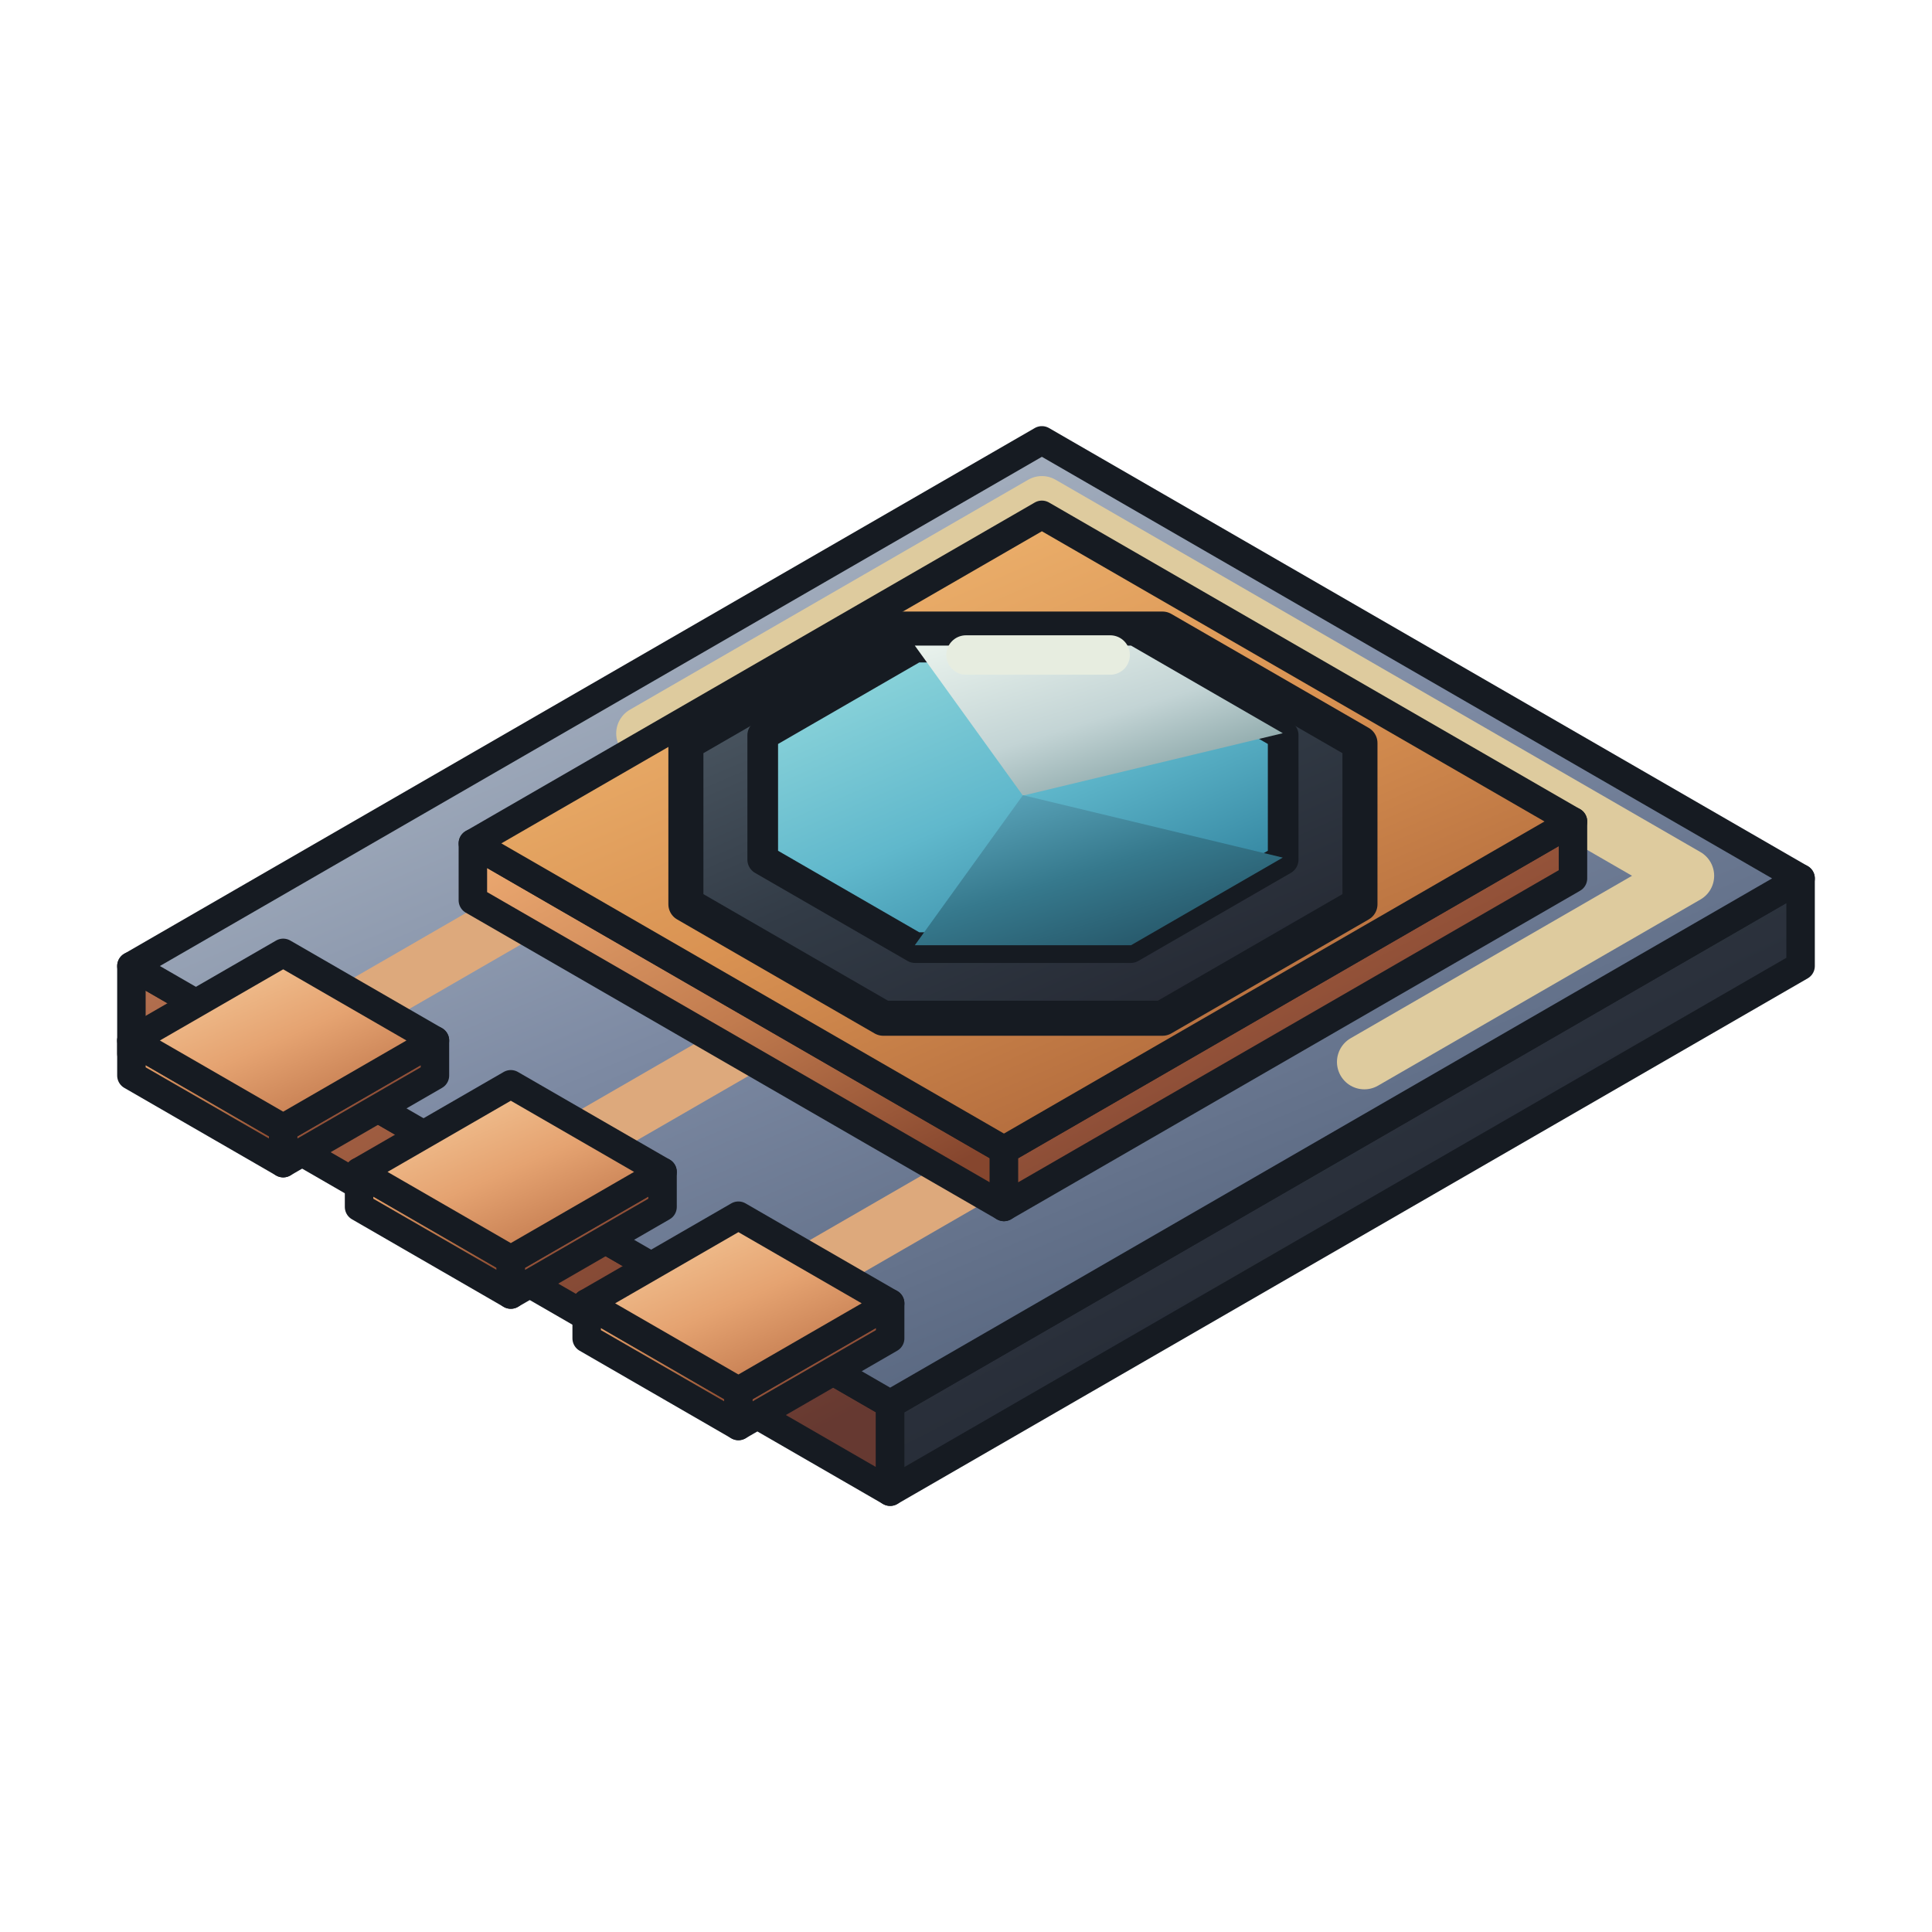
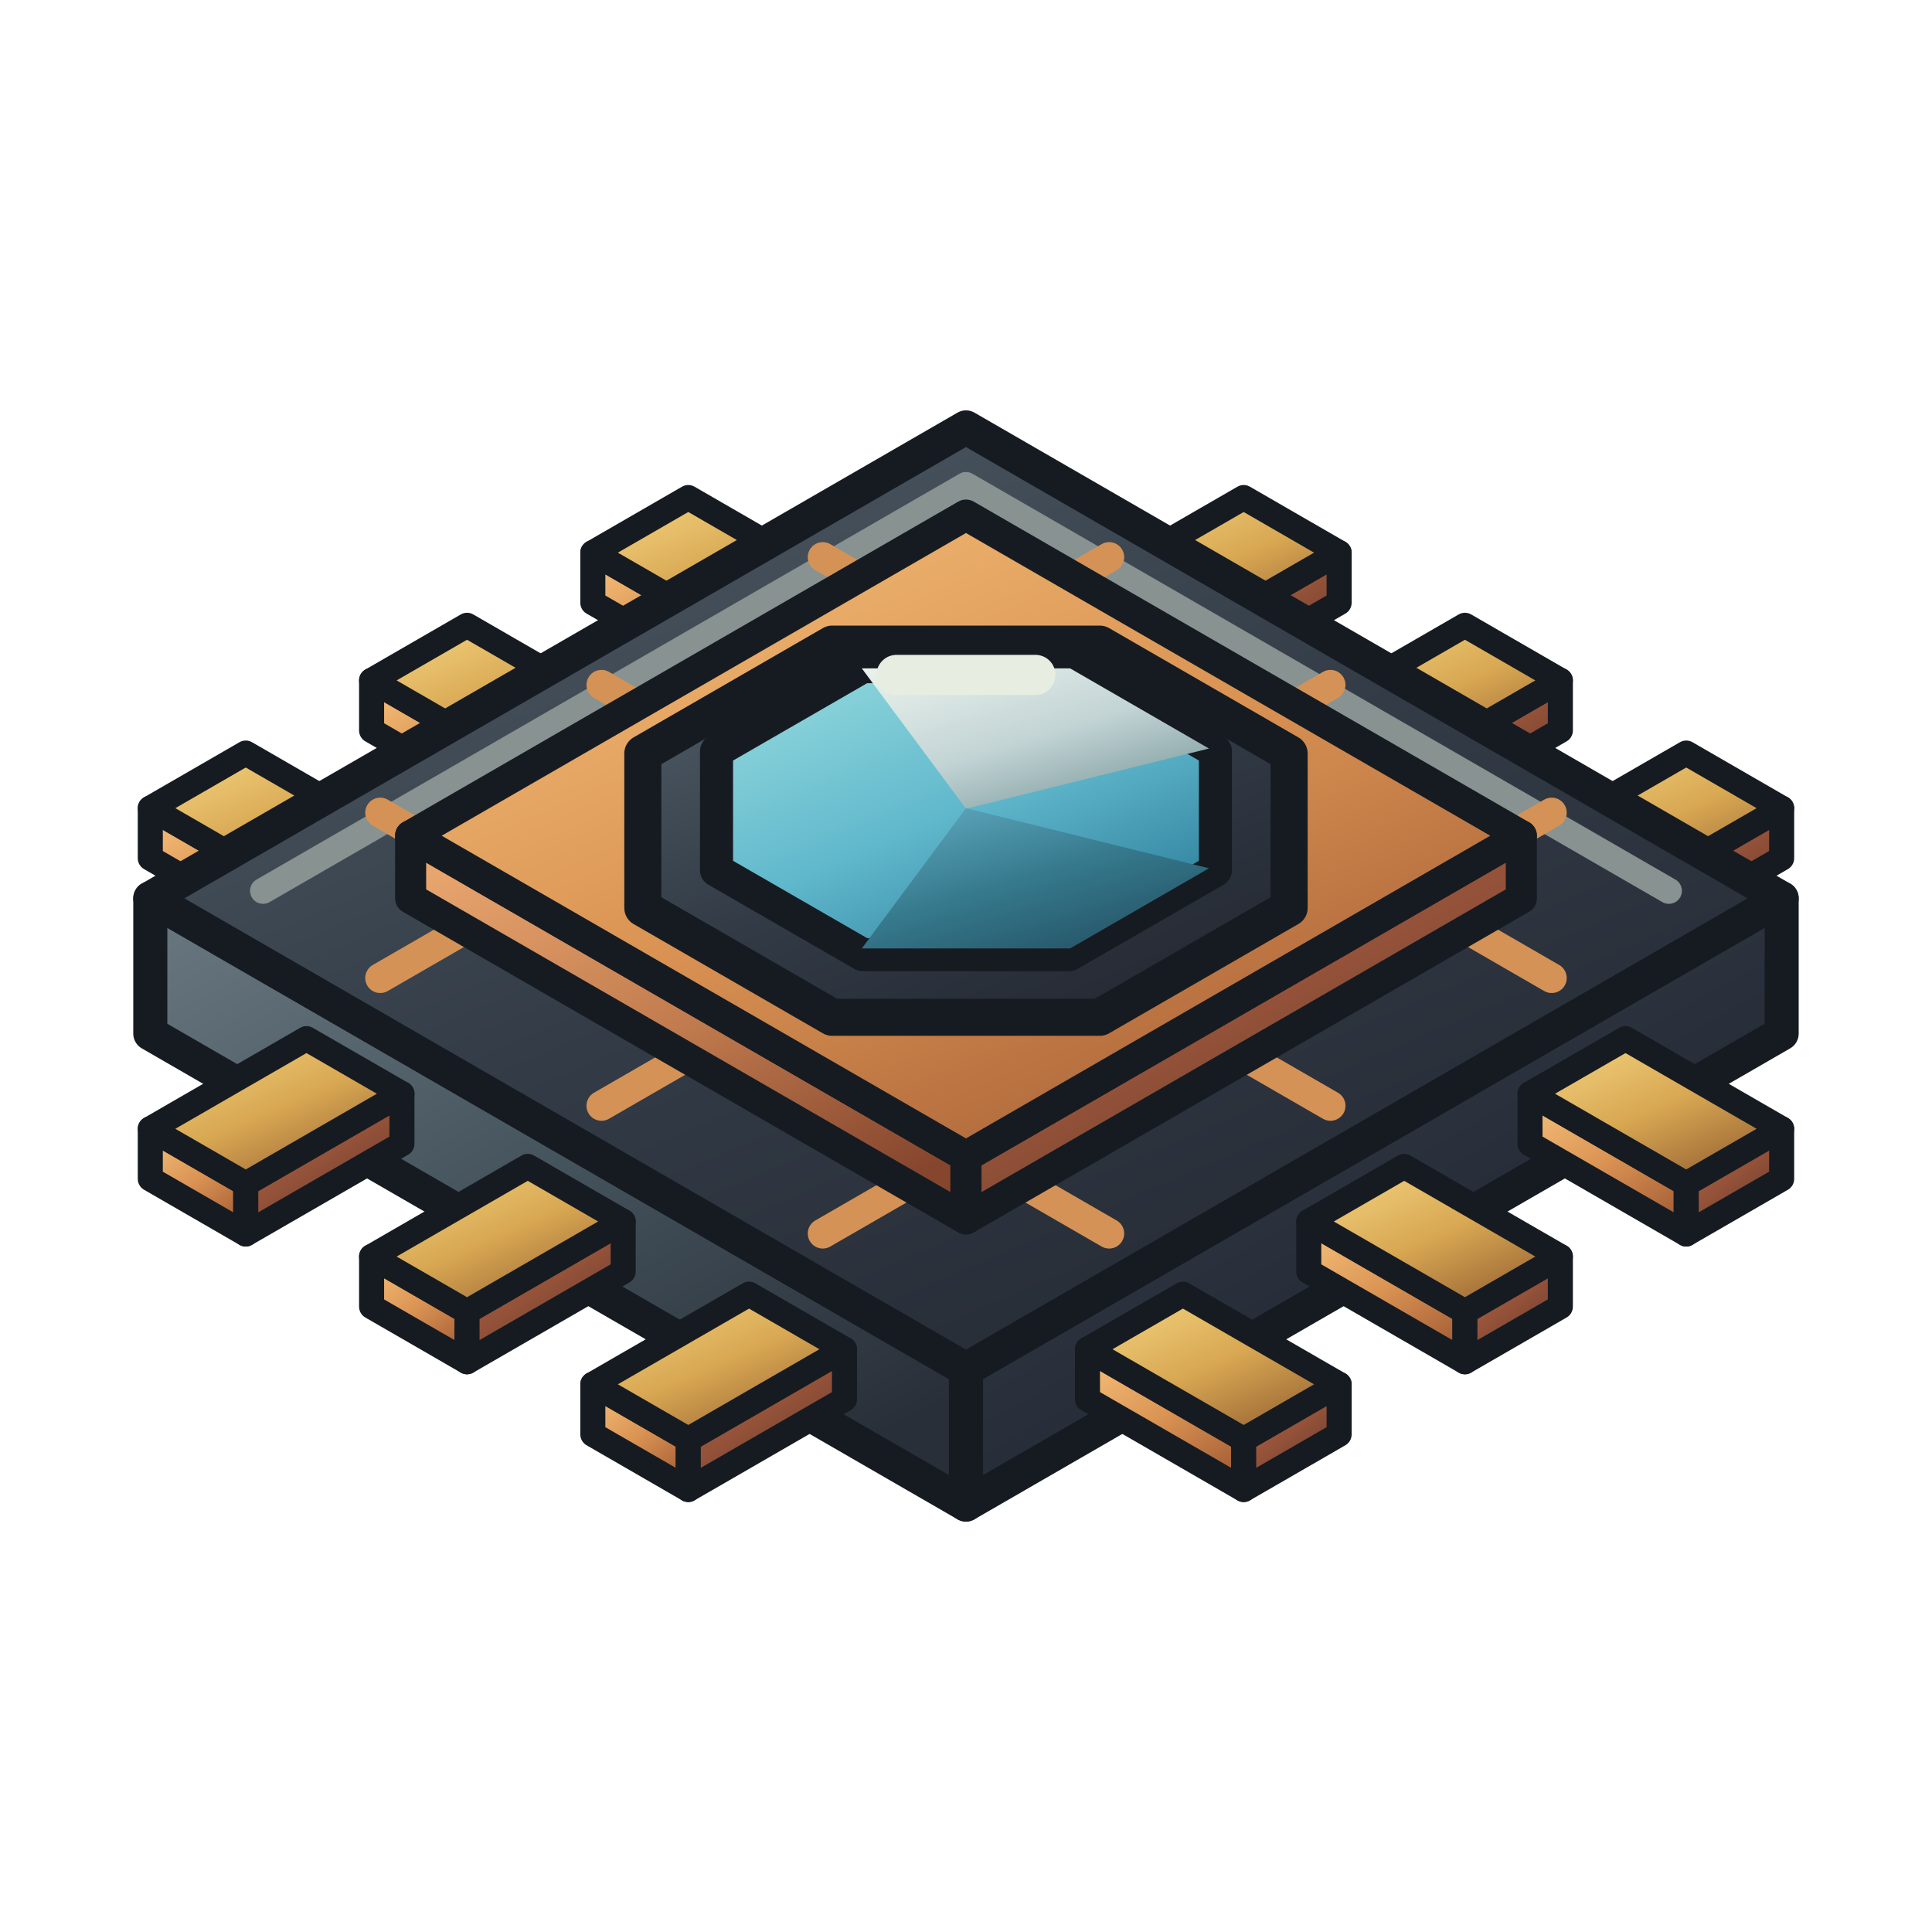
- <svg xmlns="http://www.w3.org/2000/svg" width="128" height="128" viewBox="-23.785 -12.053 44.105 44.105">
+ <svg xmlns="http://www.w3.org/2000/svg" width="128" height="128" viewBox="-19.281 -11.231 38.563 38.563">
  <defs>
-     <linearGradient id="shade-argil" x1="0%" y1="0%" x2="75%" y2="100%">
-       <stop offset="0" stop-color="#c5ced5" />
-       <stop offset=".55" stop-color="#7d8aa3" />
-       <stop offset="1" stop-color="#4b5a73" />
+     <linearGradient id="shade-body" x1="0%" y1="0%" x2="75%" y2="100%">
+       <stop offset="0" stop-color="#697881" />
+       <stop offset=".55" stop-color="#43515a" />
+       <stop offset="1" stop-color="#292f39" />
    </linearGradient>
    <linearGradient id="shade-copper" x1="0%" y1="0%" x2="75%" y2="100%">
      <stop offset="0" stop-color="#efac73" />
      <stop offset=".55" stop-color="#c17b4e" />
      <stop offset="1" stop-color="#86462e" />
    </linearGradient>
    <linearGradient id="shade-copper_dark" x1="0%" y1="0%" x2="75%" y2="100%">
      <stop offset="0" stop-color="#b47150" />
      <stop offset=".55" stop-color="#925138" />
      <stop offset="1" stop-color="#663931" />
-     </linearGradient>
-     <linearGradient id="shade-copper_light" x1="0%" y1="0%" x2="75%" y2="100%">
-       <stop offset="0" stop-color="#f9d3a4" />
-       <stop offset=".55" stop-color="#e5a371" />
-       <stop offset="1" stop-color="#ba7046" />
    </linearGradient>
    <linearGradient id="shade-dark" x1="0%" y1="0%" x2="75%" y2="100%">
      <stop offset="0" stop-color="#53606b" />
      <stop offset=".55" stop-color="#323b46" />
      <stop offset="1" stop-color="#252933" />
    </linearGradient>
    <linearGradient id="shade-diamond" x1="0%" y1="0%" x2="75%" y2="100%">
      <stop offset="0" stop-color="#9adddf" />
      <stop offset=".55" stop-color="#60b8cc" />
      <stop offset="1" stop-color="#2d7e9a" />
    </linearGradient>
    <linearGradient id="shade-diamond_dark" x1="0%" y1="0%" x2="75%" y2="100%">
      <stop offset="0" stop-color="#63aec4" />
      <stop offset=".55" stop-color="#36798d" />
      <stop offset="1" stop-color="#255466" />
    </linearGradient>
    <linearGradient id="shade-glass" x1="0%" y1="0%" x2="75%" y2="100%">
      <stop offset="0" stop-color="#eaf3ed" />
      <stop offset=".55" stop-color="#c3d4d5" />
      <stop offset="1" stop-color="#7e9c9e" />
    </linearGradient>
+     <linearGradient id="shade-gold" x1="0%" y1="0%" x2="75%" y2="100%">
+       <stop offset="0" stop-color="#f7d985" />
+       <stop offset=".55" stop-color="#d8a752" />
+       <stop offset="1" stop-color="#976333" />
+     </linearGradient>
    <linearGradient id="shade-lumivex" x1="0%" y1="0%" x2="75%" y2="100%">
      <stop offset="0" stop-color="#f8c47d" />
      <stop offset=".55" stop-color="#d99252" />
      <stop offset="1" stop-color="#a65f36" />
    </linearGradient>
    <linearGradient id="shade-shadow" x1="0%" y1="0%" x2="75%" y2="100%">
      <stop offset="0" stop-color="#39434c" />
      <stop offset=".55" stop-color="#2a303b" />
      <stop offset="1" stop-color="#1c222b" />
    </linearGradient>
  </defs>
-   <polygon points="-20.785,12 -3.464,22 -3.464,20 -20.785,10" fill="url(#shade-copper_dark)" stroke="#161b22" stroke-width="0.65" stroke-linejoin="round" />
-   <polygon points="17.32,10 -3.464,22 -3.464,20 17.32,8" fill="url(#shade-shadow)" stroke="#161b22" stroke-width="0.65" stroke-linejoin="round" />
-   <polygon points="0,-2 17.32,8 -3.464,20 -20.785,10" fill="url(#shade-argil)" stroke="#161b22" stroke-width="0.65" stroke-linejoin="round" />
-   <polyline points="-9.093,4.69 0,-0.56 14.722,7.94 7.361,12.19" fill="none" stroke="#decb9e" stroke-width="1.25" stroke-linecap="round" stroke-linejoin="round" />
-   <polyline points="-3.464,3.92 -13.856,9.92 -16.454,11.42" fill="none" stroke="#dda97c" stroke-width="1.25" stroke-linecap="round" stroke-linejoin="round" />
-   <polyline points="6.928,9.92 -3.464,15.92 -6.062,17.42" fill="none" stroke="#dda97c" stroke-width="1.25" stroke-linecap="round" stroke-linejoin="round" />
-   <polyline points="-5.196,10.92 -11.258,14.42" fill="none" stroke="#dda97c" stroke-width="1.25" stroke-linecap="round" stroke-linejoin="round" />
-   <polygon points="-20.785,12.5 -17.32,14.5 -17.32,13.7 -20.785,11.7" fill="url(#shade-copper)" stroke="#161b22" stroke-width="0.65" stroke-linejoin="round" />
-   <polygon points="-13.856,12.5 -17.32,14.5 -17.32,13.7 -13.856,11.7" fill="url(#shade-copper_dark)" stroke="#161b22" stroke-width="0.65" stroke-linejoin="round" />
-   <polygon points="-17.32,9.7 -13.856,11.7 -17.32,13.7 -20.785,11.7" fill="url(#shade-copper_light)" stroke="#161b22" stroke-width="0.65" stroke-linejoin="round" />
-   <polygon points="-15.588,15.5 -12.124,17.5 -12.124,16.7 -15.588,14.7" fill="url(#shade-copper)" stroke="#161b22" stroke-width="0.65" stroke-linejoin="round" />
-   <polygon points="-8.66,15.5 -12.124,17.5 -12.124,16.7 -8.66,14.7" fill="url(#shade-copper_dark)" stroke="#161b22" stroke-width="0.65" stroke-linejoin="round" />
-   <polygon points="-12.124,12.7 -8.66,14.7 -12.124,16.7 -15.588,14.7" fill="url(#shade-copper_light)" stroke="#161b22" stroke-width="0.65" stroke-linejoin="round" />
-   <polygon points="-10.392,18.5 -6.928,20.5 -6.928,19.7 -10.392,17.7" fill="url(#shade-copper)" stroke="#161b22" stroke-width="0.65" stroke-linejoin="round" />
-   <polygon points="-3.464,18.5 -6.928,20.5 -6.928,19.7 -3.464,17.7" fill="url(#shade-copper_dark)" stroke="#161b22" stroke-width="0.65" stroke-linejoin="round" />
-   <polygon points="-6.928,15.7 -3.464,17.7 -6.928,19.7 -10.392,17.7" fill="url(#shade-copper_light)" stroke="#161b22" stroke-width="0.65" stroke-linejoin="round" />
-   <polygon points="-12.99,8.5 -0.866,15.5 -0.866,14.2 -12.99,7.2" fill="url(#shade-copper)" stroke="#161b22" stroke-width="0.65" stroke-linejoin="round" />
-   <polygon points="12.124,8 -0.866,15.5 -0.866,14.2 12.124,6.7" fill="url(#shade-copper_dark)" stroke="#161b22" stroke-width="0.65" stroke-linejoin="round" />
-   <polygon points="0,-0.3 12.124,6.7 -0.866,14.2 -12.99,7.2" fill="url(#shade-lumivex)" stroke="#161b22" stroke-width="0.65" stroke-linejoin="round" />
-   <polygon points="2.754,11.192 -3.62,11.192 -8.127,8.59 -8.127,4.91 -3.62,2.308 2.754,2.308 7.261,4.91 7.261,8.59" fill="url(#shade-dark)" stroke="#161b22" stroke-width="0.8" stroke-linejoin="round" />
-   <polygon points="2.028,9.58 -2.894,9.58 -6.373,7.571 -6.373,4.729 -2.894,2.72 2.028,2.72 5.508,4.729 5.508,7.571" fill="url(#shade-diamond)" stroke="#161b22" stroke-width="0.7" stroke-linejoin="round" />
-   <polygon points="-2.901,2.685 2.035,2.685 5.499,4.685 -0.433,6.11" fill="url(#shade-glass)" stroke="#b8cbcf" stroke-width="0" stroke-linejoin="round" />
-   <polygon points="-0.433,6.1 5.499,7.525 2.035,9.525 -2.901,9.525" fill="url(#shade-diamond_dark)" stroke="#2b6579" stroke-width="0" stroke-linejoin="round" />
-   <polyline points="1.559,2.9 -1.732,2.9" fill="none" stroke="#e7ede0" stroke-width="0.9" stroke-linecap="round" stroke-linejoin="round" />
+   <polygon points="2.425,1.5 4.33,2.6 4.33,1.6 2.425,0.5" fill="url(#shade-lumivex)" stroke="#161b22" stroke-width="0.5" stroke-linejoin="round" />
+   <polygon points="7.448,0.8 4.33,2.6 4.33,1.6 7.448,-0.2" fill="url(#shade-copper_dark)" stroke="#161b22" stroke-width="0.5" stroke-linejoin="round" />
+   <polygon points="5.543,-1.3 7.448,-0.2 4.33,1.6 2.425,0.5" fill="url(#shade-gold)" stroke="#161b22" stroke-width="0.5" stroke-linejoin="round" />
+   <polygon points="-7.448,0.8 -4.33,2.6 -4.33,1.6 -7.448,-0.2" fill="url(#shade-lumivex)" stroke="#161b22" stroke-width="0.5" stroke-linejoin="round" />
+   <polygon points="-2.425,1.5 -4.33,2.6 -4.33,1.6 -2.425,0.5" fill="url(#shade-copper_dark)" stroke="#161b22" stroke-width="0.5" stroke-linejoin="round" />
+   <polygon points="-5.543,-1.3 -2.425,0.5 -4.33,1.6 -7.448,-0.2" fill="url(#shade-gold)" stroke="#161b22" stroke-width="0.5" stroke-linejoin="round" />
+   <polygon points="6.842,4.05 8.747,5.15 8.747,4.15 6.842,3.05" fill="url(#shade-lumivex)" stroke="#161b22" stroke-width="0.5" stroke-linejoin="round" />
+   <polygon points="11.864,3.35 8.747,5.15 8.747,4.15 11.864,2.35" fill="url(#shade-copper_dark)" stroke="#161b22" stroke-width="0.5" stroke-linejoin="round" />
+   <polygon points="9.959,1.25 11.864,2.35 8.747,4.15 6.842,3.05" fill="url(#shade-gold)" stroke="#161b22" stroke-width="0.5" stroke-linejoin="round" />
+   <polygon points="-11.864,3.35 -8.747,5.15 -8.747,4.15 -11.864,2.35" fill="url(#shade-lumivex)" stroke="#161b22" stroke-width="0.5" stroke-linejoin="round" />
+   <polygon points="-6.842,4.05 -8.747,5.15 -8.747,4.15 -6.842,3.05" fill="url(#shade-copper_dark)" stroke="#161b22" stroke-width="0.5" stroke-linejoin="round" />
+   <polygon points="-9.959,1.25 -6.842,3.05 -8.747,4.15 -11.864,2.35" fill="url(#shade-gold)" stroke="#161b22" stroke-width="0.5" stroke-linejoin="round" />
+   <polygon points="11.258,6.6 13.164,7.7 13.164,6.7 11.258,5.6" fill="url(#shade-lumivex)" stroke="#161b22" stroke-width="0.5" stroke-linejoin="round" />
+   <polygon points="16.281,5.9 13.164,7.7 13.164,6.7 16.281,4.9" fill="url(#shade-copper_dark)" stroke="#161b22" stroke-width="0.5" stroke-linejoin="round" />
+   <polygon points="14.376,3.8 16.281,4.9 13.164,6.7 11.258,5.6" fill="url(#shade-gold)" stroke="#161b22" stroke-width="0.5" stroke-linejoin="round" />
+   <polygon points="-16.281,5.9 -13.164,7.7 -13.164,6.7 -16.281,4.9" fill="url(#shade-lumivex)" stroke="#161b22" stroke-width="0.5" stroke-linejoin="round" />
+   <polygon points="-11.258,6.6 -13.164,7.7 -13.164,6.7 -11.258,5.6" fill="url(#shade-copper_dark)" stroke="#161b22" stroke-width="0.5" stroke-linejoin="round" />
+   <polygon points="-14.376,3.8 -11.258,5.6 -13.164,6.7 -16.281,4.9" fill="url(#shade-gold)" stroke="#161b22" stroke-width="0.5" stroke-linejoin="round" />
+   <polygon points="-16.281,9.4 0,18.8 0,16.1 -16.281,6.7" fill="url(#shade-body)" stroke="#161b22" stroke-width="0.68" stroke-linejoin="round" />
+   <polygon points="16.281,9.4 0,18.8 0,16.1 16.281,6.7" fill="url(#shade-shadow)" stroke="#161b22" stroke-width="0.68" stroke-linejoin="round" />
+   <polygon points="0,-2.7 16.281,6.7 0,16.1 -16.281,6.7" fill="url(#shade-dark)" stroke="#161b22" stroke-width="0.68" stroke-linejoin="round" />
+   <polyline points="-14.03,6.55 0,-1.55 14.03,6.55" fill="none" stroke="#879291" stroke-width="0.52" stroke-linecap="round" stroke-linejoin="round" />
+   <polyline points="2.858,-0.11 -11.691,8.29" fill="none" stroke="#d59256" stroke-width="0.6" stroke-linecap="round" stroke-linejoin="round" />
+   <polyline points="-2.858,-0.11 11.691,8.29" fill="none" stroke="#d59256" stroke-width="0.6" stroke-linecap="round" stroke-linejoin="round" />
+   <polyline points="7.275,2.44 -7.275,10.84" fill="none" stroke="#d59256" stroke-width="0.6" stroke-linecap="round" stroke-linejoin="round" />
+   <polyline points="-7.275,2.44 7.275,10.84" fill="none" stroke="#d59256" stroke-width="0.6" stroke-linecap="round" stroke-linejoin="round" />
+   <polyline points="11.691,4.99 -2.858,13.39" fill="none" stroke="#d59256" stroke-width="0.6" stroke-linecap="round" stroke-linejoin="round" />
+   <polyline points="-11.691,4.99 2.858,13.39" fill="none" stroke="#d59256" stroke-width="0.6" stroke-linecap="round" stroke-linejoin="round" />
+   <polygon points="-11.085,6.7 0,13.1 0,11.85 -11.085,5.45" fill="url(#shade-copper)" stroke="#161b22" stroke-width="0.62" stroke-linejoin="round" />
+   <polygon points="11.085,6.7 0,13.1 0,11.85 11.085,5.45" fill="url(#shade-copper_dark)" stroke="#161b22" stroke-width="0.62" stroke-linejoin="round" />
+   <polygon points="0,-0.95 11.085,5.45 0,11.85 -11.085,5.45" fill="url(#shade-lumivex)" stroke="#161b22" stroke-width="0.62" stroke-linejoin="round" />
+   <polygon points="2.671,9.074 -2.671,9.074 -6.45,6.892 -6.45,3.808 -2.671,1.626 2.671,1.626 6.45,3.808 6.45,6.892" fill="url(#shade-dark)" stroke="#161b22" stroke-width="0.74" stroke-linejoin="round" />
+   <polygon points="2.062,7.824 -2.062,7.824 -4.979,6.141 -4.979,3.759 -2.062,2.076 2.062,2.076 4.979,3.759 4.979,6.141" fill="url(#shade-diamond)" stroke="#161b22" stroke-width="0.66" stroke-linejoin="round" />
+   <polygon points="-2.079,2.11 2.079,2.11 4.85,3.71 0,4.91" fill="url(#shade-glass)" stroke="#b8cbcf" stroke-width="0" stroke-linejoin="round" />
+   <polygon points="0,4.9 4.85,6.1 2.079,7.7 -2.079,7.7" fill="url(#shade-diamond_dark)" stroke="#2b6579" stroke-width="0" stroke-linejoin="round" />
+   <polyline points="1.386,2.24 -1.386,2.24" fill="none" stroke="#e7ede0" stroke-width="0.8" stroke-linecap="round" stroke-linejoin="round" />
+   <polygon points="-16.281,12.3 -14.376,13.4 -14.376,12.4 -16.281,11.3" fill="url(#shade-lumivex)" stroke="#161b22" stroke-width="0.5" stroke-linejoin="round" />
+   <polygon points="-11.258,11.6 -14.376,13.4 -14.376,12.4 -11.258,10.6" fill="url(#shade-copper_dark)" stroke="#161b22" stroke-width="0.5" stroke-linejoin="round" />
+   <polygon points="-13.164,9.5 -11.258,10.6 -14.376,12.4 -16.281,11.3" fill="url(#shade-gold)" stroke="#161b22" stroke-width="0.5" stroke-linejoin="round" />
+   <polygon points="11.258,11.6 14.376,13.4 14.376,12.4 11.258,10.6" fill="url(#shade-lumivex)" stroke="#161b22" stroke-width="0.5" stroke-linejoin="round" />
+   <polygon points="16.281,12.3 14.376,13.4 14.376,12.4 16.281,11.3" fill="url(#shade-copper_dark)" stroke="#161b22" stroke-width="0.5" stroke-linejoin="round" />
+   <polygon points="13.164,9.5 16.281,11.3 14.376,12.4 11.258,10.6" fill="url(#shade-gold)" stroke="#161b22" stroke-width="0.5" stroke-linejoin="round" />
+   <polygon points="-11.864,14.85 -9.959,15.95 -9.959,14.95 -11.864,13.85" fill="url(#shade-lumivex)" stroke="#161b22" stroke-width="0.5" stroke-linejoin="round" />
+   <polygon points="-6.842,14.15 -9.959,15.95 -9.959,14.95 -6.842,13.15" fill="url(#shade-copper_dark)" stroke="#161b22" stroke-width="0.5" stroke-linejoin="round" />
+   <polygon points="-8.747,12.05 -6.842,13.15 -9.959,14.95 -11.864,13.85" fill="url(#shade-gold)" stroke="#161b22" stroke-width="0.5" stroke-linejoin="round" />
+   <polygon points="6.842,14.15 9.959,15.95 9.959,14.95 6.842,13.15" fill="url(#shade-lumivex)" stroke="#161b22" stroke-width="0.5" stroke-linejoin="round" />
+   <polygon points="11.864,14.85 9.959,15.95 9.959,14.95 11.864,13.85" fill="url(#shade-copper_dark)" stroke="#161b22" stroke-width="0.5" stroke-linejoin="round" />
+   <polygon points="8.747,12.05 11.864,13.85 9.959,14.95 6.842,13.15" fill="url(#shade-gold)" stroke="#161b22" stroke-width="0.5" stroke-linejoin="round" />
+   <polygon points="-7.448,17.4 -5.543,18.5 -5.543,17.5 -7.448,16.4" fill="url(#shade-lumivex)" stroke="#161b22" stroke-width="0.5" stroke-linejoin="round" />
+   <polygon points="-2.425,16.7 -5.543,18.5 -5.543,17.5 -2.425,15.7" fill="url(#shade-copper_dark)" stroke="#161b22" stroke-width="0.5" stroke-linejoin="round" />
+   <polygon points="-4.33,14.6 -2.425,15.7 -5.543,17.5 -7.448,16.4" fill="url(#shade-gold)" stroke="#161b22" stroke-width="0.5" stroke-linejoin="round" />
+   <polygon points="2.425,16.7 5.543,18.5 5.543,17.5 2.425,15.7" fill="url(#shade-lumivex)" stroke="#161b22" stroke-width="0.5" stroke-linejoin="round" />
+   <polygon points="7.448,17.4 5.543,18.5 5.543,17.5 7.448,16.4" fill="url(#shade-copper_dark)" stroke="#161b22" stroke-width="0.5" stroke-linejoin="round" />
+   <polygon points="4.33,14.6 7.448,16.4 5.543,17.5 2.425,15.7" fill="url(#shade-gold)" stroke="#161b22" stroke-width="0.5" stroke-linejoin="round" />
</svg>
